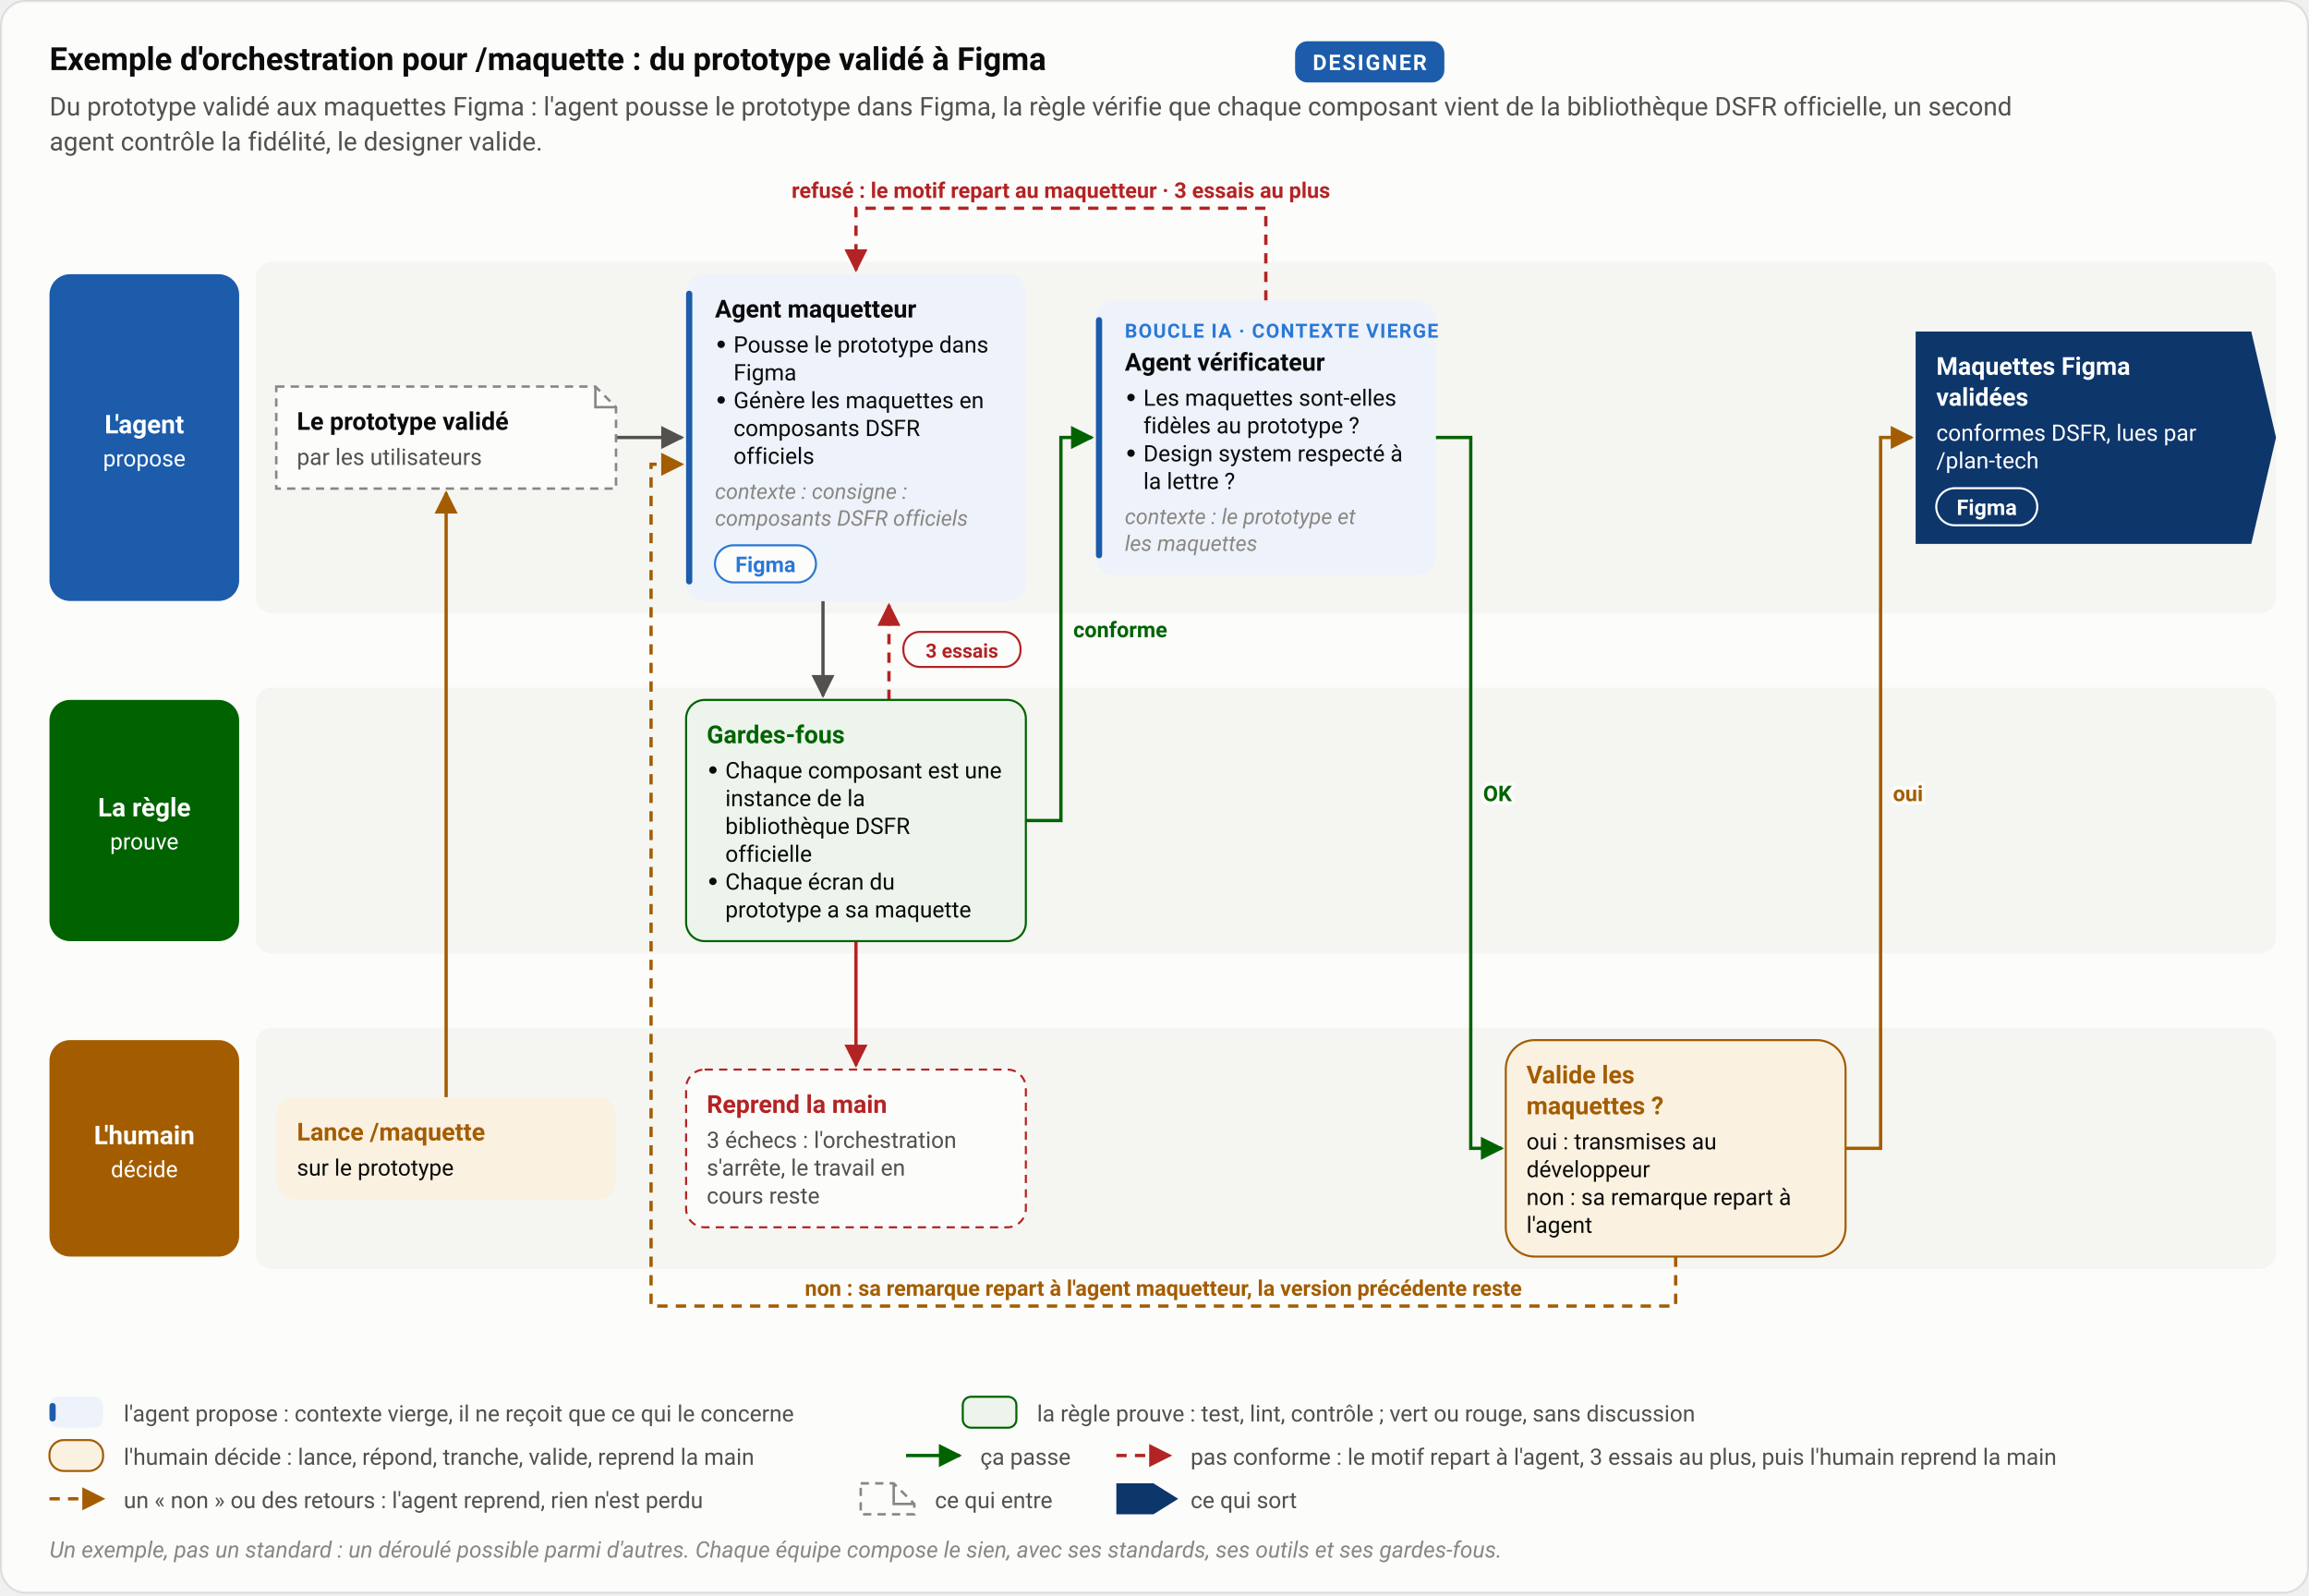
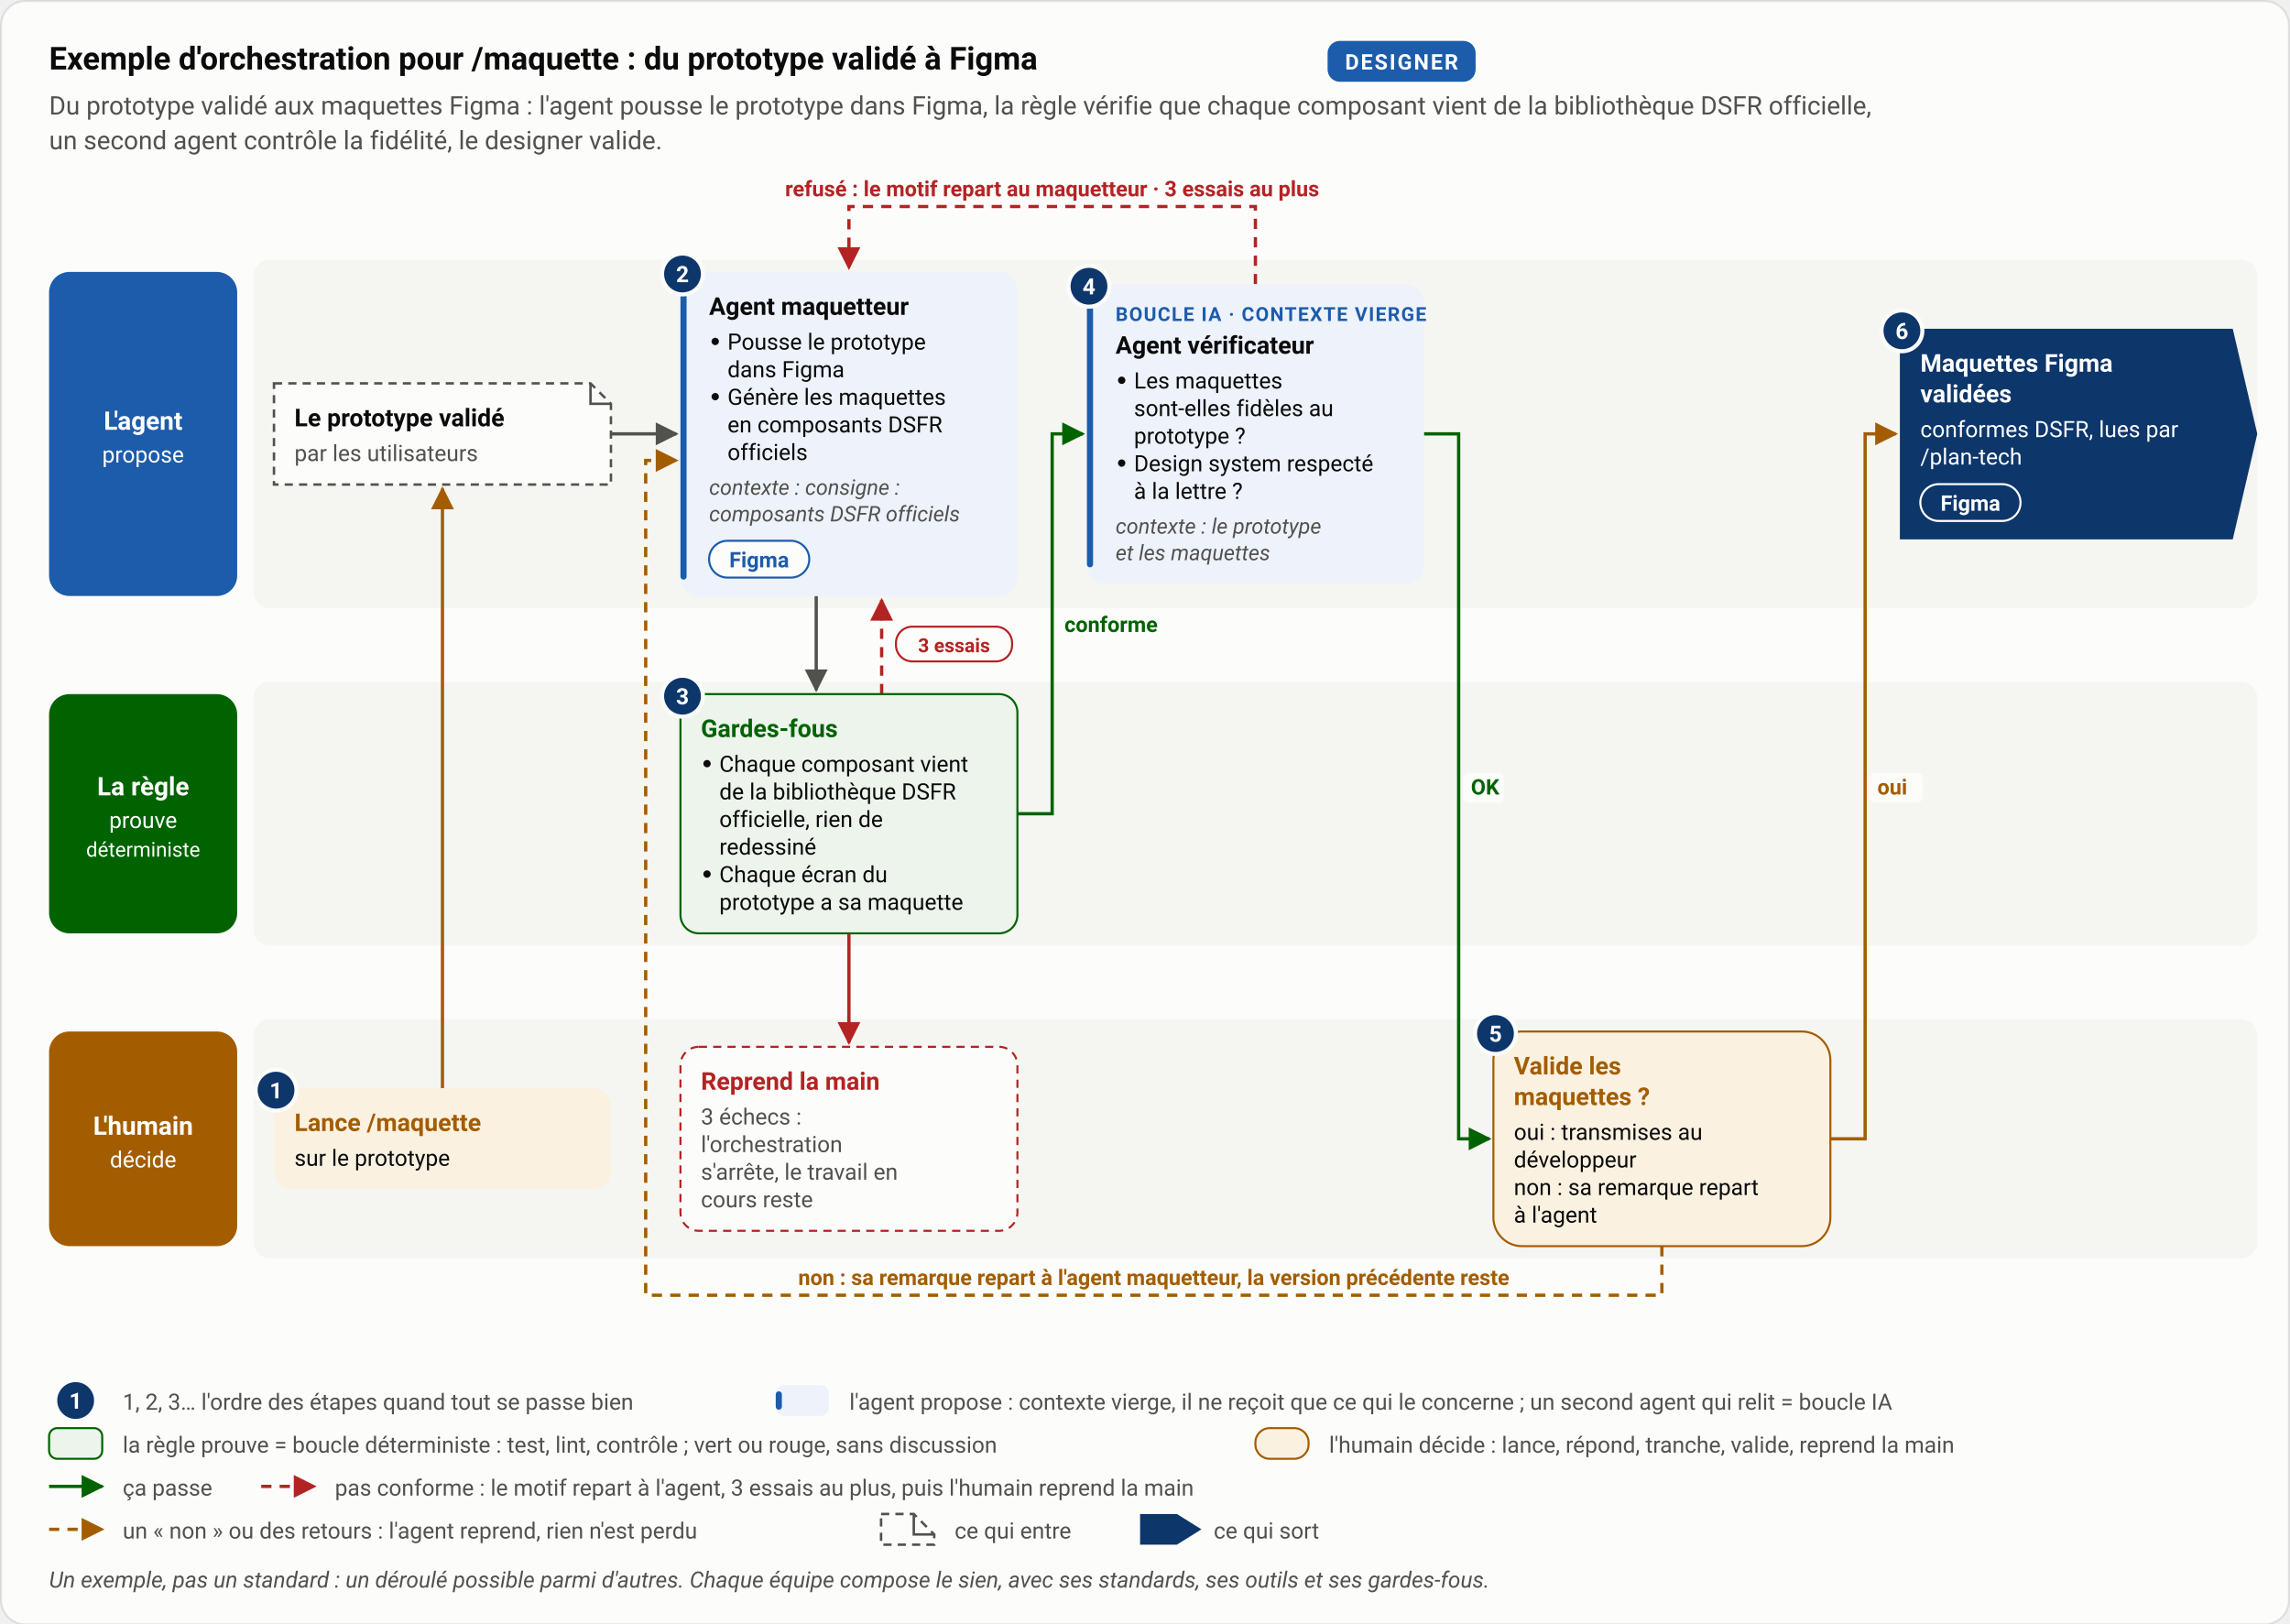
- <svg xmlns="http://www.w3.org/2000/svg" width="1120" height="774" viewBox="0 0 1120 774" font-family="-apple-system,'Segoe UI',system-ui,Roboto,'Helvetica Neue',Arial,sans-serif">
+ <svg xmlns="http://www.w3.org/2000/svg" width="1120" height="794" viewBox="0 0 1120 794" font-family="-apple-system,'Segoe UI',system-ui,Roboto,'Helvetica Neue',Arial,sans-serif">
  <defs>
-     <marker id="arr-n" viewBox="0 0 10 10" refX="9" refY="5" markerWidth="7" markerHeight="7" orient="auto">
+     <marker id="arr-maquette-n" viewBox="0 0 10 10" refX="9" refY="5" markerWidth="7" markerHeight="7" orient="auto">
      <path d="M0,0 L10,5 L0,10 z" fill="#52514e" />
    </marker>
-     <marker id="arr-ok" viewBox="0 0 10 10" refX="9" refY="5" markerWidth="7" markerHeight="7" orient="auto">
+     <marker id="arr-maquette-ok" viewBox="0 0 10 10" refX="9" refY="5" markerWidth="7" markerHeight="7" orient="auto">
      <path d="M0,0 L10,5 L0,10 z" fill="#006300" />
    </marker>
-     <marker id="arr-ko" viewBox="0 0 10 10" refX="9" refY="5" markerWidth="7" markerHeight="7" orient="auto">
+     <marker id="arr-maquette-ko" viewBox="0 0 10 10" refX="9" refY="5" markerWidth="7" markerHeight="7" orient="auto">
      <path d="M0,0 L10,5 L0,10 z" fill="#b42323" />
    </marker>
-     <marker id="arr-amb" viewBox="0 0 10 10" refX="9" refY="5" markerWidth="7" markerHeight="7" orient="auto">
+     <marker id="arr-maquette-amb" viewBox="0 0 10 10" refX="9" refY="5" markerWidth="7" markerHeight="7" orient="auto">
      <path d="M0,0 L10,5 L0,10 z" fill="#a35d00" />
    </marker>
  </defs>
-   <rect x="0.5" y="0.5" width="1119" height="772" rx="12" fill="#fcfcfb" stroke="rgba(11,11,11,0.10)" />
+   <rect x="0.5" y="0.5" width="1119" height="794" rx="12" fill="#fcfcfb" stroke="rgba(11,11,11,0.10)" />
  <text x="24.0" y="34.0" font-size="15.5" fill="#0b0b0b" font-weight="600" text-anchor="start">Exemple d'orchestration pour /maquette : du prototype validé à Figma</text>
-   <rect x="628.2" y="20.0" width="72.4" height="20.0" rx="6" fill="#1c5cab" />
-   <text x="664.4" y="34.0" font-size="10.5" fill="#fff" font-weight="600" text-anchor="middle" letter-spacing="0.08em">DESIGNER</text>
-   <text x="24.0" y="56.0" font-size="12.5" fill="#52514e" font-weight="normal" text-anchor="start">Du prototype validé aux maquettes Figma : l'agent pousse le prototype dans Figma, la règle vérifie que chaque composant vient de la bibliothèque DSFR officielle, un second</text>
-   <text x="24.0" y="73.0" font-size="12.5" fill="#52514e" font-weight="normal" text-anchor="start">agent contrôle la fidélité, le designer valide.</text>
+   <rect x="649.3" y="20.0" width="72.4" height="20.0" rx="6" fill="#1c5cab" />
+   <text x="685.5" y="34.0" font-size="10.5" fill="#fff" font-weight="600" text-anchor="middle" letter-spacing="0.08em">DESIGNER</text>
+   <text x="24.0" y="56.0" font-size="12.5" fill="#52514e" font-weight="normal" text-anchor="start">Du prototype validé aux maquettes Figma : l'agent pousse le prototype dans Figma, la règle vérifie que chaque composant vient de la bibliothèque DSFR officielle,</text>
+   <text x="24.0" y="73.0" font-size="12.5" fill="#52514e" font-weight="normal" text-anchor="start">un second agent contrôle la fidélité, le designer valide.</text>
  <rect x="24.0" y="133.0" width="92.0" height="158.5" rx="10" fill="#1c5cab" />
  <text x="70.0" y="210.2" font-size="12.5" fill="#fff" font-weight="600" text-anchor="middle">L'agent</text>
  <text x="70.0" y="226.2" font-size="11" fill="#fff" font-weight="normal" text-anchor="middle">propose</text>
  <rect x="124.0" y="127.0" width="980.0" height="170.5" rx="8" fill="#f5f5f2" />
  <rect x="24.0" y="339.5" width="92.0" height="117.0" rx="10" fill="#006300" />
-   <text x="70.0" y="396.0" font-size="12.5" fill="#fff" font-weight="600" text-anchor="middle">La règle</text>
-   <text x="70.0" y="412.0" font-size="11" fill="#fff" font-weight="normal" text-anchor="middle">prouve</text>
+   <text x="70.0" y="389.0" font-size="12.5" fill="#fff" font-weight="600" text-anchor="middle">La règle</text>
+   <text x="70.0" y="405.0" font-size="11" fill="#fff" font-weight="normal" text-anchor="middle">prouve</text>
+   <text x="70.0" y="419.0" font-size="10" fill="#fff" font-weight="normal" text-anchor="middle">déterministe</text>
  <rect x="124.0" y="333.5" width="980.0" height="129.0" rx="8" fill="#f5f5f2" />
  <rect x="24.0" y="504.5" width="92.0" height="105.0" rx="10" fill="#a35d00" />
  <text x="70.0" y="555.0" font-size="12.5" fill="#ffffff" font-weight="600" text-anchor="middle">L'humain</text>
  <text x="70.0" y="571.0" font-size="11" fill="#ffffff" font-weight="normal" text-anchor="middle">décide</text>
  <rect x="124.0" y="498.5" width="980.0" height="117.0" rx="8" fill="#f5f5f2" />
-   <path d="M216.4,532.2 L216.4,239.0" fill="none" stroke="#a35d00" stroke-width="1.6" marker-end="url(#arr-amb)" />
-   <path d="M298.8,212.2 L330.8,212.2" fill="none" stroke="#52514e" stroke-width="1.6" marker-end="url(#arr-n)" />
-   <path d="M399.2,291.5 L399.2,337.5" fill="none" stroke="#52514e" stroke-width="1.6" marker-end="url(#arr-n)" />
-   <path d="M431.2,339.5 L431.2,293.5" fill="none" stroke="#b42323" stroke-width="1.6" stroke-dasharray="5 4" marker-end="url(#arr-ko)" />
+   <path d="M216.4,532.2 L216.4,239.0" fill="none" stroke="#a35d00" stroke-width="1.6" marker-end="url(#arr-maquette-amb)" />
+   <path d="M298.8,212.2 L330.8,212.2" fill="none" stroke="#52514e" stroke-width="1.6" marker-end="url(#arr-maquette-n)" />
+   <path d="M399.2,291.5 L399.2,337.5" fill="none" stroke="#52514e" stroke-width="1.6" marker-end="url(#arr-maquette-n)" />
+   <path d="M431.2,339.5 L431.2,293.5" fill="none" stroke="#b42323" stroke-width="1.6" stroke-dasharray="5 4" marker-end="url(#arr-maquette-ko)" />
  <rect x="438.2" y="306.5" width="56.8" height="17.0" rx="8" fill="#fcfcfb" stroke="#b42323" stroke-width="1" />
  <text x="466.6" y="319.0" font-size="9.5" fill="#b42323" font-weight="600" text-anchor="middle">3 essais</text>
-   <path d="M415.2,456.5 L415.2,516.8" fill="none" stroke="#b42323" stroke-width="1.6" marker-end="url(#arr-ko)" />
-   <path d="M497.6,398.0 L514.6,398.0 L514.6,212.2 L529.6,212.2" fill="none" stroke="#006300" stroke-width="1.6" marker-end="url(#arr-ok)" />
-   <text x="520.6" y="309.1" font-size="10.5" fill="#006300" font-weight="600" text-anchor="start" paint-order="stroke" stroke="#fcfcfb" stroke-width="3.5" stroke-linejoin="round">conforme</text>
-   <path d="M614.0,145.8 L614.0,101.0 L415.2,101.0 L415.2,131.0" fill="none" stroke="#b42323" stroke-width="1.6" stroke-dasharray="5 4" marker-end="url(#arr-ko)" />
-   <text x="514.6" y="96.0" font-size="10.5" fill="#b42323" font-weight="600" text-anchor="middle" paint-order="stroke" stroke="#fcfcfb" stroke-width="3.5" stroke-linejoin="round">refusé : le motif repart au maquetteur · 3 essais au plus</text>
-   <path d="M696.4,212.2 L713.4,212.2 L713.4,557.0 L728.4,557.0" fill="none" stroke="#006300" stroke-width="1.6" marker-end="url(#arr-ok)" />
-   <text x="719.4" y="388.6" font-size="10.5" fill="#006300" font-weight="600" text-anchor="start" paint-order="stroke" stroke="#fcfcfb" stroke-width="3.5" stroke-linejoin="round">OK</text>
-   <path d="M812.8,609.5 L812.8,633.5 L315.8,633.5 L315.8,225.2 L330.8,225.2" fill="none" stroke="#a35d00" stroke-width="1.6" stroke-dasharray="5 4" marker-end="url(#arr-amb)" />
-   <text x="564.3" y="628.5" font-size="10.5" fill="#a35d00" font-weight="600" text-anchor="middle" paint-order="stroke" stroke="#fcfcfb" stroke-width="3.5" stroke-linejoin="round">non : sa remarque repart à l'agent maquetteur, la version précédente reste</text>
-   <path d="M895.2,557.0 L912.2,557.0 L912.2,212.2 L927.2,212.2" fill="none" stroke="#a35d00" stroke-width="1.6" marker-end="url(#arr-amb)" />
-   <text x="918.2" y="388.6" font-size="10.5" fill="#a35d00" font-weight="600" text-anchor="start" paint-order="stroke" stroke="#fcfcfb" stroke-width="3.5" stroke-linejoin="round">oui</text>
-   <path d="M134.0,187.5 h154.8 l10,10 v39.5 h-164.8 z" fill="#fcfcfb" stroke="#898781" stroke-width="1.2" stroke-dasharray="4 3" />
-   <path d="M288.8,187.5 v10 h10" fill="none" stroke="#898781" stroke-width="1.2" />
+   <path d="M415.2,456.5 L415.2,510.0" fill="none" stroke="#b42323" stroke-width="1.6" marker-end="url(#arr-maquette-ko)" />
+   <path d="M497.6,398.0 L514.6,398.0 L514.6,212.2 L529.6,212.2" fill="none" stroke="#006300" stroke-width="1.6" marker-end="url(#arr-maquette-ok)" />
+   <rect x="516.6" y="298.6" width="56.7" height="14.5" rx="3" fill="#fcfcfb" />
+   <text x="520.6" y="309.1" font-size="10.5" fill="#006300" font-weight="600" text-anchor="start">conforme</text>
+   <path d="M614.0,139.0 L614.0,101.0 L415.2,101.0 L415.2,131.0" fill="none" stroke="#b42323" stroke-width="1.6" stroke-dasharray="5 4" marker-end="url(#arr-maquette-ko)" />
+   <rect x="337.0" y="85.5" width="355.1" height="14.5" rx="3" fill="#fcfcfb" />
+   <text x="514.6" y="96.0" font-size="10.5" fill="#b42323" font-weight="600" text-anchor="middle">refusé : le motif repart au maquetteur · 3 essais au plus</text>
+   <path d="M696.4,212.2 L713.4,212.2 L713.4,557.0 L728.4,557.0" fill="none" stroke="#006300" stroke-width="1.6" marker-end="url(#arr-maquette-ok)" />
+   <rect x="715.4" y="378.1" width="20.2" height="14.5" rx="3" fill="#fcfcfb" />
+   <text x="719.4" y="388.6" font-size="10.5" fill="#006300" font-weight="600" text-anchor="start">OK</text>
+   <path d="M812.8,609.5 L812.8,633.5 L315.8,633.5 L315.8,225.2 L330.8,225.2" fill="none" stroke="#a35d00" stroke-width="1.6" stroke-dasharray="5 4" marker-end="url(#arr-maquette-amb)" />
+   <rect x="335.0" y="618.0" width="458.7" height="14.5" rx="3" fill="#fcfcfb" />
+   <text x="564.3" y="628.5" font-size="10.5" fill="#a35d00" font-weight="600" text-anchor="middle">non : sa remarque repart à l'agent maquetteur, la version précédente reste</text>
+   <path d="M895.2,557.0 L912.2,557.0 L912.2,212.2 L927.2,212.2" fill="none" stroke="#a35d00" stroke-width="1.6" marker-end="url(#arr-maquette-amb)" />
+   <rect x="914.2" y="378.1" width="26.3" height="14.5" rx="3" fill="#fcfcfb" />
+   <text x="918.2" y="388.6" font-size="10.5" fill="#a35d00" font-weight="600" text-anchor="start">oui</text>
+   <path d="M134.0,187.5 h154.8 l10,10 v39.5 h-164.8 z" fill="#fcfcfb" stroke="#52514e" stroke-width="1.2" stroke-dasharray="4 3" />
+   <path d="M288.8,187.5 v10 h10" fill="none" stroke="#52514e" stroke-width="1.2" />
  <text x="144.0" y="208.5" font-size="12" fill="#0b0b0b" font-weight="600" text-anchor="start">Le prototype validé</text>
  <text x="144.0" y="225.5" font-size="11" fill="#52514e" font-weight="normal" text-anchor="start">par les utilisateurs</text>
  <rect x="134.0" y="532.2" width="164.8" height="49.5" rx="9" fill="#fbf1e1" />
  <text x="144.0" y="553.2" font-size="12" fill="#a35d00" font-weight="600" text-anchor="start">Lance /maquette</text>
  <text x="144.0" y="570.2" font-size="11" fill="#0b0b0b" font-weight="normal" text-anchor="start">sur le prototype</text>
+   <circle cx="135.0" cy="533.2" r="10" fill="#0d366b" stroke="#fcfcfb" stroke-width="2" />
+   <text x="135.0" y="537.2" font-size="11" fill="#ffffff" font-weight="700" text-anchor="middle">1</text>
  <rect x="332.8" y="133.0" width="164.8" height="158.5" rx="9" fill="#edf2fb" />
  <rect x="332.8" y="141.0" width="3" height="142.5" rx="1.5" fill="#1c5cab" />
  <text x="346.8" y="154.0" font-size="12" fill="#0b0b0b" font-weight="600" text-anchor="start">Agent maquetteur</text>
  <circle cx="349.8" cy="167.0" r="1.8" fill="#0b0b0b" />
-   <text x="355.8" y="171.0" font-size="11" fill="#0b0b0b" font-weight="normal" text-anchor="start">Pousse le prototype dans</text>
-   <text x="355.8" y="184.5" font-size="11" fill="#0b0b0b" font-weight="normal" text-anchor="start">Figma</text>
+   <text x="355.8" y="171.0" font-size="11" fill="#0b0b0b" font-weight="normal" text-anchor="start">Pousse le prototype</text>
+   <text x="355.8" y="184.5" font-size="11" fill="#0b0b0b" font-weight="normal" text-anchor="start">dans Figma</text>
  <circle cx="349.8" cy="194.0" r="1.8" fill="#0b0b0b" />
-   <text x="355.8" y="198.0" font-size="11" fill="#0b0b0b" font-weight="normal" text-anchor="start">Génère les maquettes en</text>
-   <text x="355.8" y="211.5" font-size="11" fill="#0b0b0b" font-weight="normal" text-anchor="start">composants DSFR</text>
+   <text x="355.8" y="198.0" font-size="11" fill="#0b0b0b" font-weight="normal" text-anchor="start">Génère les maquettes</text>
+   <text x="355.8" y="211.5" font-size="11" fill="#0b0b0b" font-weight="normal" text-anchor="start">en composants DSFR</text>
  <text x="355.8" y="225.0" font-size="11" fill="#0b0b0b" font-weight="normal" text-anchor="start">officiels</text>
-   <text x="346.8" y="242.0" font-size="10.5" fill="#898781" font-style="italic" text-anchor="start">contexte : consigne :</text>
-   <text x="346.8" y="255.0" font-size="10.5" fill="#898781" font-style="italic" text-anchor="start">composants DSFR officiels</text>
-   <rect x="346.8" y="264.5" width="49.0" height="18.0" rx="9" fill="#fcfcfb" stroke="#2a78d6" stroke-width="1" />
-   <text x="371.3" y="277.5" font-size="10.5" fill="#2a78d6" font-weight="600" text-anchor="middle">Figma</text>
+   <text x="346.8" y="242.0" font-size="10.5" fill="#52514e" font-style="italic" text-anchor="start">contexte : consigne :</text>
+   <text x="346.8" y="255.0" font-size="10.5" fill="#52514e" font-style="italic" text-anchor="start">composants DSFR officiels</text>
+   <rect x="346.8" y="264.5" width="49.0" height="18.0" rx="9" fill="#fcfcfb" stroke="#1c5cab" stroke-width="1" />
+   <text x="371.3" y="277.5" font-size="10.5" fill="#1c5cab" font-weight="600" text-anchor="middle">Figma</text>
+   <circle cx="333.8" cy="134.0" r="10" fill="#0d366b" stroke="#fcfcfb" stroke-width="2" />
+   <text x="333.8" y="138.0" font-size="11" fill="#ffffff" font-weight="700" text-anchor="middle">2</text>
  <rect x="332.8" y="339.5" width="164.8" height="117.0" rx="9" fill="#ecf4ec" stroke="#006300" stroke-width="1" />
  <text x="342.8" y="360.5" font-size="12" fill="#006300" font-weight="600" text-anchor="start">Gardes-fous</text>
  <circle cx="345.8" cy="373.5" r="1.8" fill="#0b0b0b" />
-   <text x="351.8" y="377.5" font-size="11" fill="#0b0b0b" font-weight="normal" text-anchor="start">Chaque composant est une</text>
-   <text x="351.8" y="391.0" font-size="11" fill="#0b0b0b" font-weight="normal" text-anchor="start">instance de la</text>
-   <text x="351.8" y="404.5" font-size="11" fill="#0b0b0b" font-weight="normal" text-anchor="start">bibliothèque DSFR</text>
-   <text x="351.8" y="418.0" font-size="11" fill="#0b0b0b" font-weight="normal" text-anchor="start">officielle</text>
+   <text x="351.8" y="377.5" font-size="11" fill="#0b0b0b" font-weight="normal" text-anchor="start">Chaque composant vient</text>
+   <text x="351.8" y="391.0" font-size="11" fill="#0b0b0b" font-weight="normal" text-anchor="start">de la bibliothèque DSFR</text>
+   <text x="351.8" y="404.5" font-size="11" fill="#0b0b0b" font-weight="normal" text-anchor="start">officielle, rien de</text>
+   <text x="351.8" y="418.0" font-size="11" fill="#0b0b0b" font-weight="normal" text-anchor="start">redessiné</text>
  <circle cx="345.8" cy="427.5" r="1.8" fill="#0b0b0b" />
  <text x="351.8" y="431.5" font-size="11" fill="#0b0b0b" font-weight="normal" text-anchor="start">Chaque écran du</text>
  <text x="351.8" y="445.0" font-size="11" fill="#0b0b0b" font-weight="normal" text-anchor="start">prototype a sa maquette</text>
-   <rect x="332.8" y="518.8" width="164.8" height="76.5" rx="9" fill="#fcfcfb" stroke="#b42323" stroke-width="1" stroke-dasharray="4 3" />
-   <text x="342.8" y="539.8" font-size="12" fill="#b42323" font-weight="600" text-anchor="start">Reprend la main</text>
-   <text x="342.8" y="556.8" font-size="11" fill="#52514e" font-weight="normal" text-anchor="start">3 échecs : l'orchestration</text>
-   <text x="342.8" y="570.2" font-size="11" fill="#52514e" font-weight="normal" text-anchor="start">s'arrête, le travail en</text>
-   <text x="342.8" y="583.8" font-size="11" fill="#52514e" font-weight="normal" text-anchor="start">cours reste</text>
-   <rect x="531.6" y="145.8" width="164.8" height="133.0" rx="9" fill="#edf2fb" />
-   <rect x="531.6" y="153.8" width="3" height="117.0" rx="1.5" fill="#1c5cab" />
-   <text x="545.6" y="163.8" font-size="9.5" fill="#2a78d6" font-weight="600" text-anchor="start" letter-spacing="0.06em">BOUCLE IA · CONTEXTE VIERGE</text>
-   <text x="545.6" y="179.8" font-size="12" fill="#0b0b0b" font-weight="600" text-anchor="start">Agent vérificateur</text>
-   <circle cx="548.6" cy="192.8" r="1.8" fill="#0b0b0b" />
-   <text x="554.6" y="196.8" font-size="11" fill="#0b0b0b" font-weight="normal" text-anchor="start">Les maquettes sont-elles</text>
-   <text x="554.6" y="210.2" font-size="11" fill="#0b0b0b" font-weight="normal" text-anchor="start">fidèles au prototype ?</text>
-   <circle cx="548.6" cy="219.8" r="1.8" fill="#0b0b0b" />
-   <text x="554.6" y="223.8" font-size="11" fill="#0b0b0b" font-weight="normal" text-anchor="start">Design system respecté à</text>
-   <text x="554.6" y="237.2" font-size="11" fill="#0b0b0b" font-weight="normal" text-anchor="start">la lettre ?</text>
-   <text x="545.6" y="254.2" font-size="10.5" fill="#898781" font-style="italic" text-anchor="start">contexte : le prototype et</text>
-   <text x="545.6" y="267.2" font-size="10.5" fill="#898781" font-style="italic" text-anchor="start">les maquettes</text>
+   <circle cx="333.8" cy="340.5" r="10" fill="#0d366b" stroke="#fcfcfb" stroke-width="2" />
+   <text x="333.8" y="344.5" font-size="11" fill="#ffffff" font-weight="700" text-anchor="middle">3</text>
+   <rect x="332.8" y="512.0" width="164.8" height="90.0" rx="9" fill="#fcfcfb" stroke="#b42323" stroke-width="1" stroke-dasharray="4 3" />
+   <text x="342.8" y="533.0" font-size="12" fill="#b42323" font-weight="600" text-anchor="start">Reprend la main</text>
+   <text x="342.8" y="550.0" font-size="11" fill="#52514e" font-weight="normal" text-anchor="start">3 échecs :</text>
+   <text x="342.8" y="563.5" font-size="11" fill="#52514e" font-weight="normal" text-anchor="start">l'orchestration</text>
+   <text x="342.8" y="577.0" font-size="11" fill="#52514e" font-weight="normal" text-anchor="start">s'arrête, le travail en</text>
+   <text x="342.8" y="590.5" font-size="11" fill="#52514e" font-weight="normal" text-anchor="start">cours reste</text>
+   <rect x="531.6" y="139.0" width="164.8" height="146.5" rx="9" fill="#edf2fb" />
+   <rect x="531.6" y="147.0" width="3" height="130.5" rx="1.5" fill="#1c5cab" />
+   <text x="545.6" y="157.0" font-size="9.5" fill="#1c5cab" font-weight="600" text-anchor="start" letter-spacing="0.06em">BOUCLE IA · CONTEXTE VIERGE</text>
+   <text x="545.6" y="173.0" font-size="12" fill="#0b0b0b" font-weight="600" text-anchor="start">Agent vérificateur</text>
+   <circle cx="548.6" cy="186.0" r="1.8" fill="#0b0b0b" />
+   <text x="554.6" y="190.0" font-size="11" fill="#0b0b0b" font-weight="normal" text-anchor="start">Les maquettes</text>
+   <text x="554.6" y="203.5" font-size="11" fill="#0b0b0b" font-weight="normal" text-anchor="start">sont-elles fidèles au</text>
+   <text x="554.6" y="217.0" font-size="11" fill="#0b0b0b" font-weight="normal" text-anchor="start">prototype ?</text>
+   <circle cx="548.6" cy="226.5" r="1.8" fill="#0b0b0b" />
+   <text x="554.6" y="230.5" font-size="11" fill="#0b0b0b" font-weight="normal" text-anchor="start">Design system respecté</text>
+   <text x="554.6" y="244.0" font-size="11" fill="#0b0b0b" font-weight="normal" text-anchor="start">à la lettre ?</text>
+   <text x="545.6" y="261.0" font-size="10.5" fill="#52514e" font-style="italic" text-anchor="start">contexte : le prototype</text>
+   <text x="545.6" y="274.0" font-size="10.5" fill="#52514e" font-style="italic" text-anchor="start">et les maquettes</text>
+   <circle cx="532.6" cy="140.0" r="10" fill="#0d366b" stroke="#fcfcfb" stroke-width="2" />
+   <text x="532.6" y="144.0" font-size="11" fill="#ffffff" font-weight="700" text-anchor="middle">4</text>
  <rect x="730.4" y="504.5" width="164.8" height="105.0" rx="14" fill="#fbf1e1" stroke="#a35d00" stroke-width="1" />
  <text x="740.4" y="525.5" font-size="12" fill="#a35d00" font-weight="600" text-anchor="start">Valide les</text>
  <text x="740.4" y="540.5" font-size="12" fill="#a35d00" font-weight="600" text-anchor="start">maquettes ?</text>
  <text x="740.4" y="557.5" font-size="11" fill="#0b0b0b" font-weight="normal" text-anchor="start">oui : transmises au</text>
  <text x="740.4" y="571.0" font-size="11" fill="#0b0b0b" font-weight="normal" text-anchor="start">développeur</text>
-   <text x="740.4" y="584.5" font-size="11" fill="#0b0b0b" font-weight="normal" text-anchor="start">non : sa remarque repart à</text>
-   <text x="740.4" y="598.0" font-size="11" fill="#0b0b0b" font-weight="normal" text-anchor="start">l'agent</text>
+   <text x="740.4" y="584.5" font-size="11" fill="#0b0b0b" font-weight="normal" text-anchor="start">non : sa remarque repart</text>
+   <text x="740.4" y="598.0" font-size="11" fill="#0b0b0b" font-weight="normal" text-anchor="start">à l'agent</text>
+   <circle cx="731.4" cy="505.5" r="10" fill="#0d366b" stroke="#fcfcfb" stroke-width="2" />
+   <text x="731.4" y="509.5" font-size="11" fill="#ffffff" font-weight="700" text-anchor="middle">5</text>
  <path d="M929.2,160.8 L1092.0,160.8 L1104.0,212.2 L1092.0,263.8 L929.2,263.8 Z" fill="#0d366b" />
  <text x="939.2" y="181.8" font-size="12" fill="#ffffff" font-weight="600" text-anchor="start">Maquettes Figma</text>
  <text x="939.2" y="196.8" font-size="12" fill="#ffffff" font-weight="600" text-anchor="start">validées</text>
  <text x="939.2" y="213.8" font-size="11" fill="#ffffff" font-weight="normal" text-anchor="start">conformes DSFR, lues par</text>
  <text x="939.2" y="227.2" font-size="11" fill="#ffffff" font-weight="normal" text-anchor="start">/plan-tech</text>
  <rect x="939.2" y="236.8" width="49.0" height="18.0" rx="9" fill="none" stroke="#ffffff" stroke-width="1" />
  <text x="963.7" y="249.8" font-size="10.5" fill="#ffffff" font-weight="600" text-anchor="middle">Figma</text>
-   <rect x="24.0" y="677.5" width="26.0" height="15.0" rx="4" fill="#edf2fb" />
-   <rect x="24.0" y="680.5" width="3" height="9" rx="1.5" fill="#1c5cab" />
-   <text x="60.0" y="689.5" font-size="11" fill="#52514e" font-weight="normal" text-anchor="start">l'agent propose : contexte vierge, il ne reçoit que ce qui le concerne</text>
-   <rect x="467.0" y="677.5" width="26.0" height="15.0" rx="4" fill="#ecf4ec" stroke="#006300" stroke-width="1" />
-   <text x="503.0" y="689.5" font-size="11" fill="#52514e" font-weight="normal" text-anchor="start">la règle prouve : test, lint, contrôle ; vert ou rouge, sans discussion</text>
-   <rect x="24.0" y="698.5" width="26.0" height="15.0" rx="7" fill="#fbf1e1" stroke="#a35d00" stroke-width="1" />
-   <text x="60.0" y="710.5" font-size="11" fill="#52514e" font-weight="normal" text-anchor="start">l'humain décide : lance, répond, tranche, valide, reprend la main</text>
-   <path d="M439.5,706.0 L465.5,706.0" stroke="#006300" stroke-width="1.6" fill="none" marker-end="url(#arr-ok)" />
-   <text x="475.5" y="710.5" font-size="11" fill="#52514e" font-weight="normal" text-anchor="start">ça passe</text>
-   <path d="M541.5,706.0 L567.5,706.0" stroke="#b42323" stroke-width="1.6" fill="none" stroke-dasharray="5 4" marker-end="url(#arr-ko)" />
-   <text x="577.5" y="710.5" font-size="11" fill="#52514e" font-weight="normal" text-anchor="start">pas conforme : le motif repart à l'agent, 3 essais au plus, puis l'humain reprend la main</text>
-   <path d="M24,727.0 L50,727.0" stroke="#a35d00" stroke-width="1.6" fill="none" stroke-dasharray="5 4" marker-end="url(#arr-amb)" />
-   <text x="60.0" y="731.5" font-size="11" fill="#52514e" font-weight="normal" text-anchor="start">un « non » ou des retours : l'agent reprend, rien n'est perdu</text>
-   <path d="M417.5,719.5 h16 l10,10 v5 h-26 z" fill="#fcfcfb" stroke="#898781" stroke-width="1.2" stroke-dasharray="4 3" />
-   <path d="M433.5,719.5 v10 h10" fill="none" stroke="#898781" stroke-width="1.2" />
-   <text x="453.5" y="731.5" font-size="11" fill="#52514e" font-weight="normal" text-anchor="start">ce qui entre</text>
-   <path d="M541.5,719.5 L559.5,719.5 L571.5,727.0 L559.5,734.5 L541.5,734.5 Z" fill="#0d366b" />
-   <text x="577.5" y="731.5" font-size="11" fill="#52514e" font-weight="normal" text-anchor="start">ce qui sort</text>
-   <text x="24.0" y="755.5" font-size="11" fill="#898781" font-style="italic" text-anchor="start">Un exemple, pas un standard : un déroulé possible parmi d'autres. Chaque équipe compose le sien, avec ses standards, ses outils et ses gardes-fous.</text>
+   <circle cx="930.2" cy="161.8" r="10" fill="#0d366b" stroke="#fcfcfb" stroke-width="2" />
+   <text x="930.2" y="165.8" font-size="11" fill="#ffffff" font-weight="700" text-anchor="middle">6</text>
+   <circle cx="37.0" cy="685.0" r="10" fill="#0d366b" stroke="#fcfcfb" stroke-width="2" />
+   <text x="37.0" y="689.0" font-size="11" fill="#ffffff" font-weight="700" text-anchor="middle">1</text>
+   <text x="60.0" y="689.5" font-size="11" fill="#52514e" font-weight="normal" text-anchor="start">1, 2, 3… l'ordre des étapes quand tout se passe bien</text>
+   <rect x="379.4" y="677.5" width="26.0" height="15.0" rx="4" fill="#edf2fb" />
+   <rect x="379.4" y="680.5" width="3" height="9" rx="1.5" fill="#1c5cab" />
+   <text x="415.4" y="689.5" font-size="11" fill="#52514e" font-weight="normal" text-anchor="start">l'agent propose : contexte vierge, il ne reçoit que ce qui le concerne ; un second agent qui relit = boucle IA</text>
+   <rect x="24.0" y="698.5" width="26.0" height="15.0" rx="4" fill="#ecf4ec" stroke="#006300" stroke-width="1" />
+   <text x="60.0" y="710.5" font-size="11" fill="#52514e" font-weight="normal" text-anchor="start">la règle prouve = boucle déterministe : test, lint, contrôle ; vert ou rouge, sans discussion</text>
+   <rect x="614.0" y="698.5" width="26.0" height="15.0" rx="7" fill="#fbf1e1" stroke="#a35d00" stroke-width="1" />
+   <text x="650.0" y="710.5" font-size="11" fill="#52514e" font-weight="normal" text-anchor="start">l'humain décide : lance, répond, tranche, valide, reprend la main</text>
+   <path d="M24,727.0 L50,727.0" stroke="#006300" stroke-width="1.6" fill="none" marker-end="url(#arr-maquette-ok)" />
+   <text x="60.0" y="731.5" font-size="11" fill="#52514e" font-weight="normal" text-anchor="start">ça passe</text>
+   <path d="M127.76,727.0 L153.76,727.0" stroke="#b42323" stroke-width="1.6" fill="none" stroke-dasharray="5 4" marker-end="url(#arr-maquette-ko)" />
+   <text x="163.8" y="731.5" font-size="11" fill="#52514e" font-weight="normal" text-anchor="start">pas conforme : le motif repart à l'agent, 3 essais au plus, puis l'humain reprend la main</text>
+   <path d="M24,748.0 L50,748.0" stroke="#a35d00" stroke-width="1.6" fill="none" stroke-dasharray="5 4" marker-end="url(#arr-maquette-amb)" />
+   <text x="60.0" y="752.5" font-size="11" fill="#52514e" font-weight="normal" text-anchor="start">un « non » ou des retours : l'agent reprend, rien n'est perdu</text>
+   <path d="M430.92,740.5 h16 l10,10 v5 h-26 z" fill="#fcfcfb" stroke="#52514e" stroke-width="1.2" stroke-dasharray="4 3" />
+   <path d="M446.92,740.5 v10 h10" fill="none" stroke="#52514e" stroke-width="1.2" />
+   <text x="466.9" y="752.5" font-size="11" fill="#52514e" font-weight="normal" text-anchor="start">ce qui entre</text>
+   <path d="M557.6,740.5 L575.6,740.5 L587.6,748.0 L575.6,755.5 L557.6,755.5 Z" fill="#0d366b" />
+   <text x="593.6" y="752.5" font-size="11" fill="#52514e" font-weight="normal" text-anchor="start">ce qui sort</text>
+   <text x="24.0" y="776.5" font-size="11" fill="#52514e" font-style="italic" text-anchor="start">Un exemple, pas un standard : un déroulé possible parmi d'autres. Chaque équipe compose le sien, avec ses standards, ses outils et ses gardes-fous.</text>
</svg>
